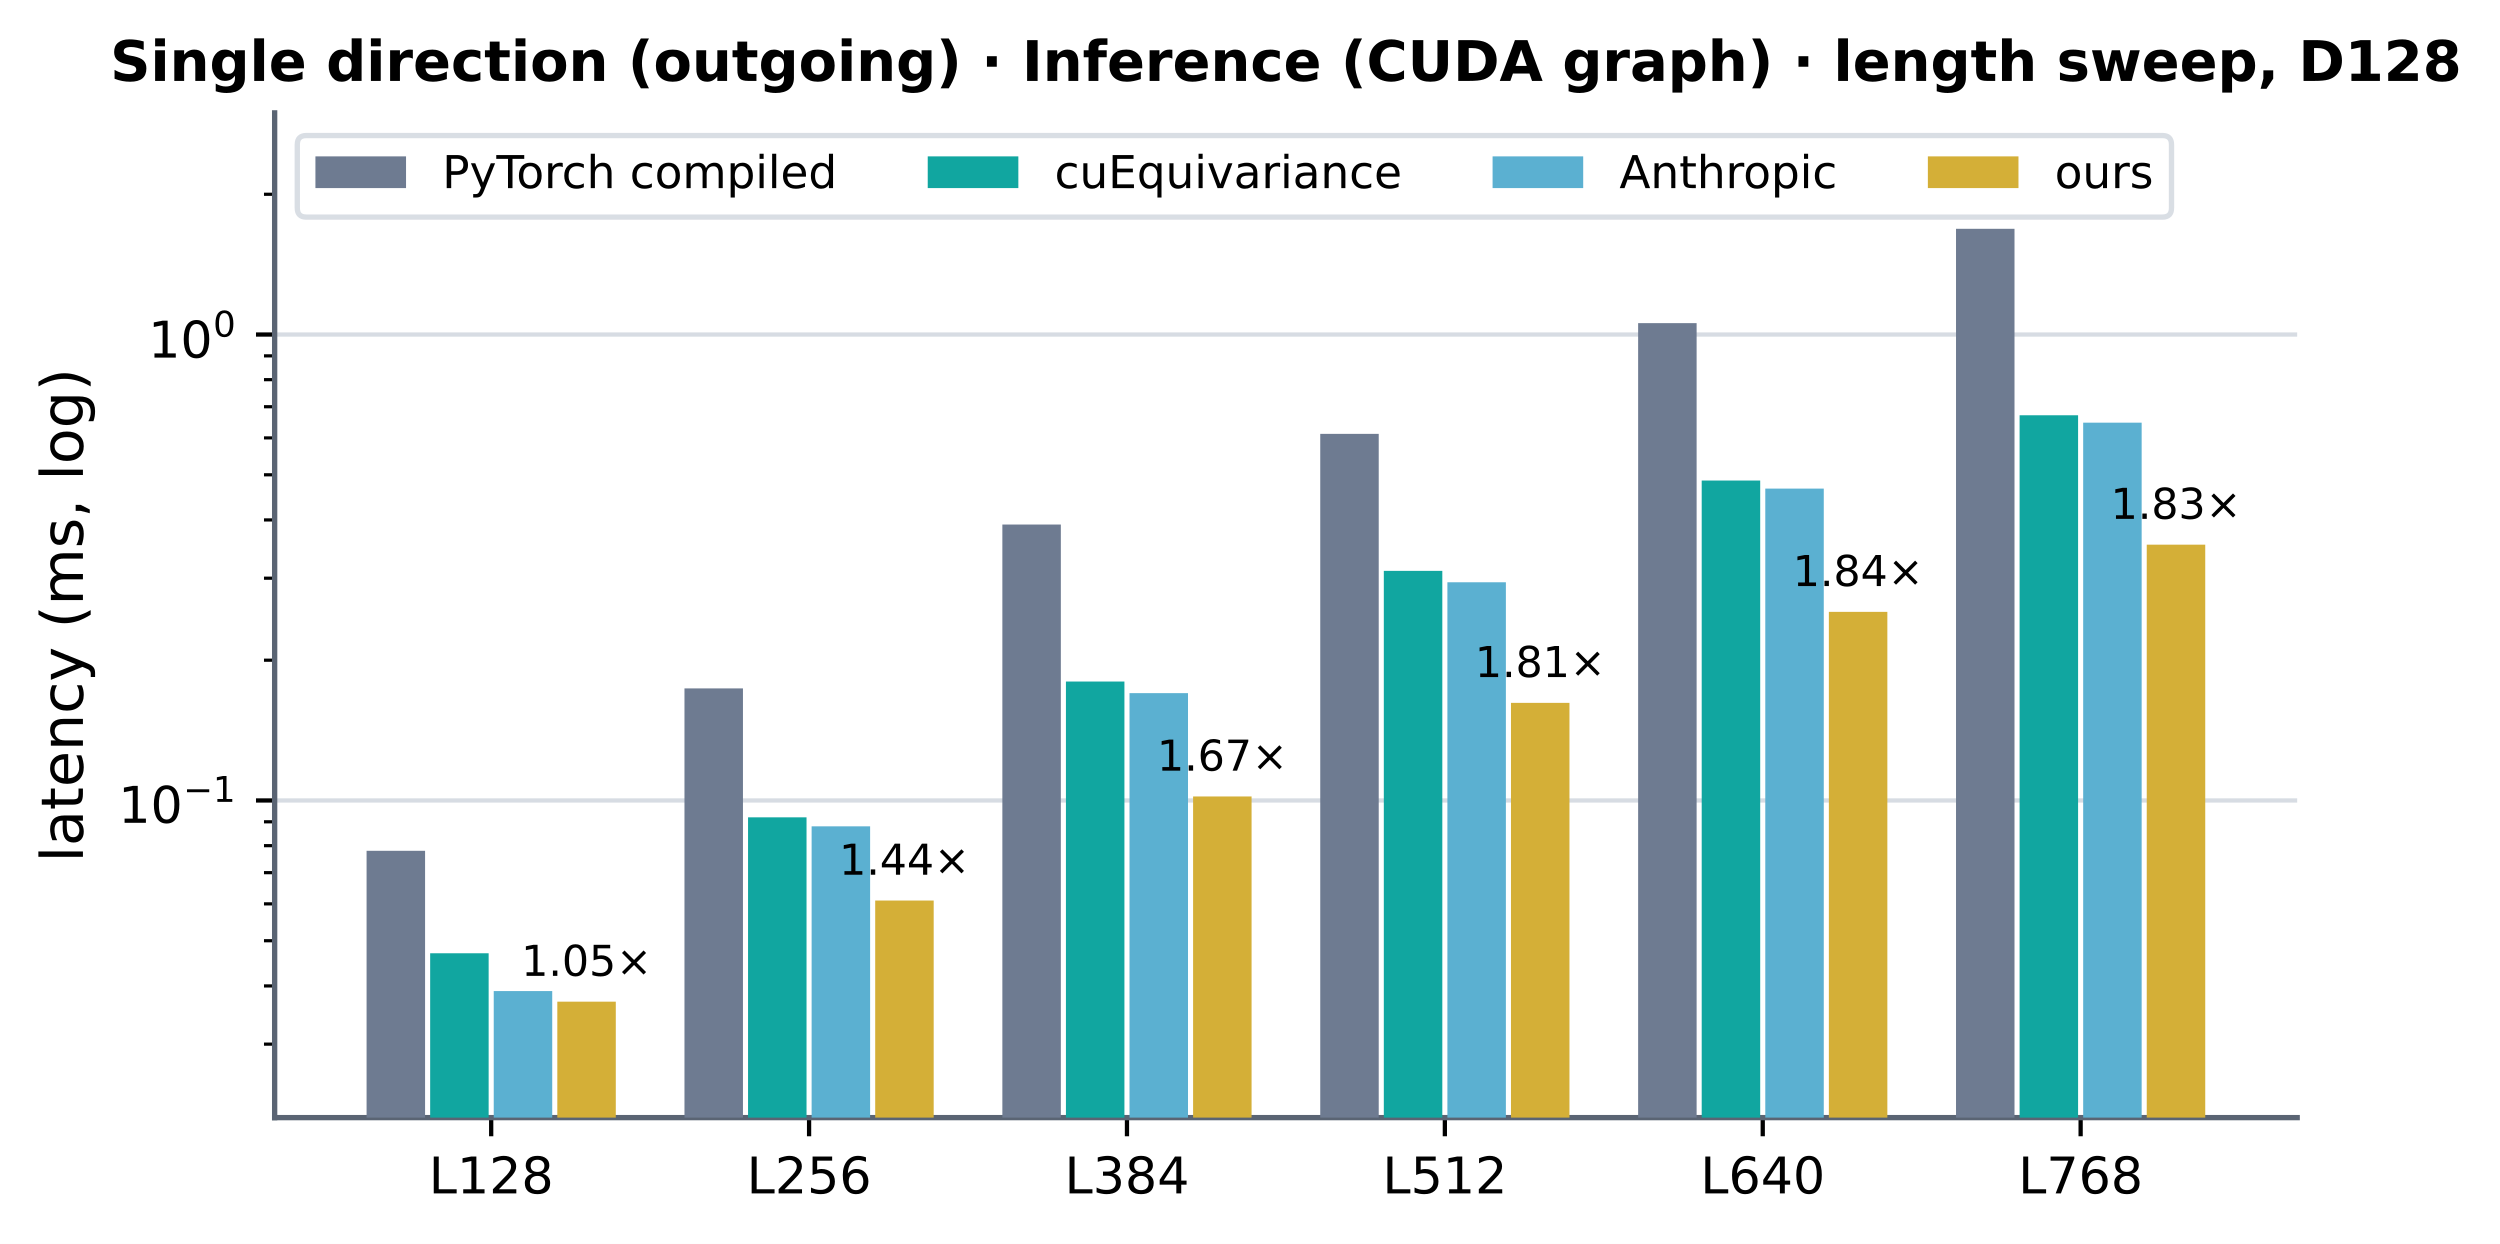
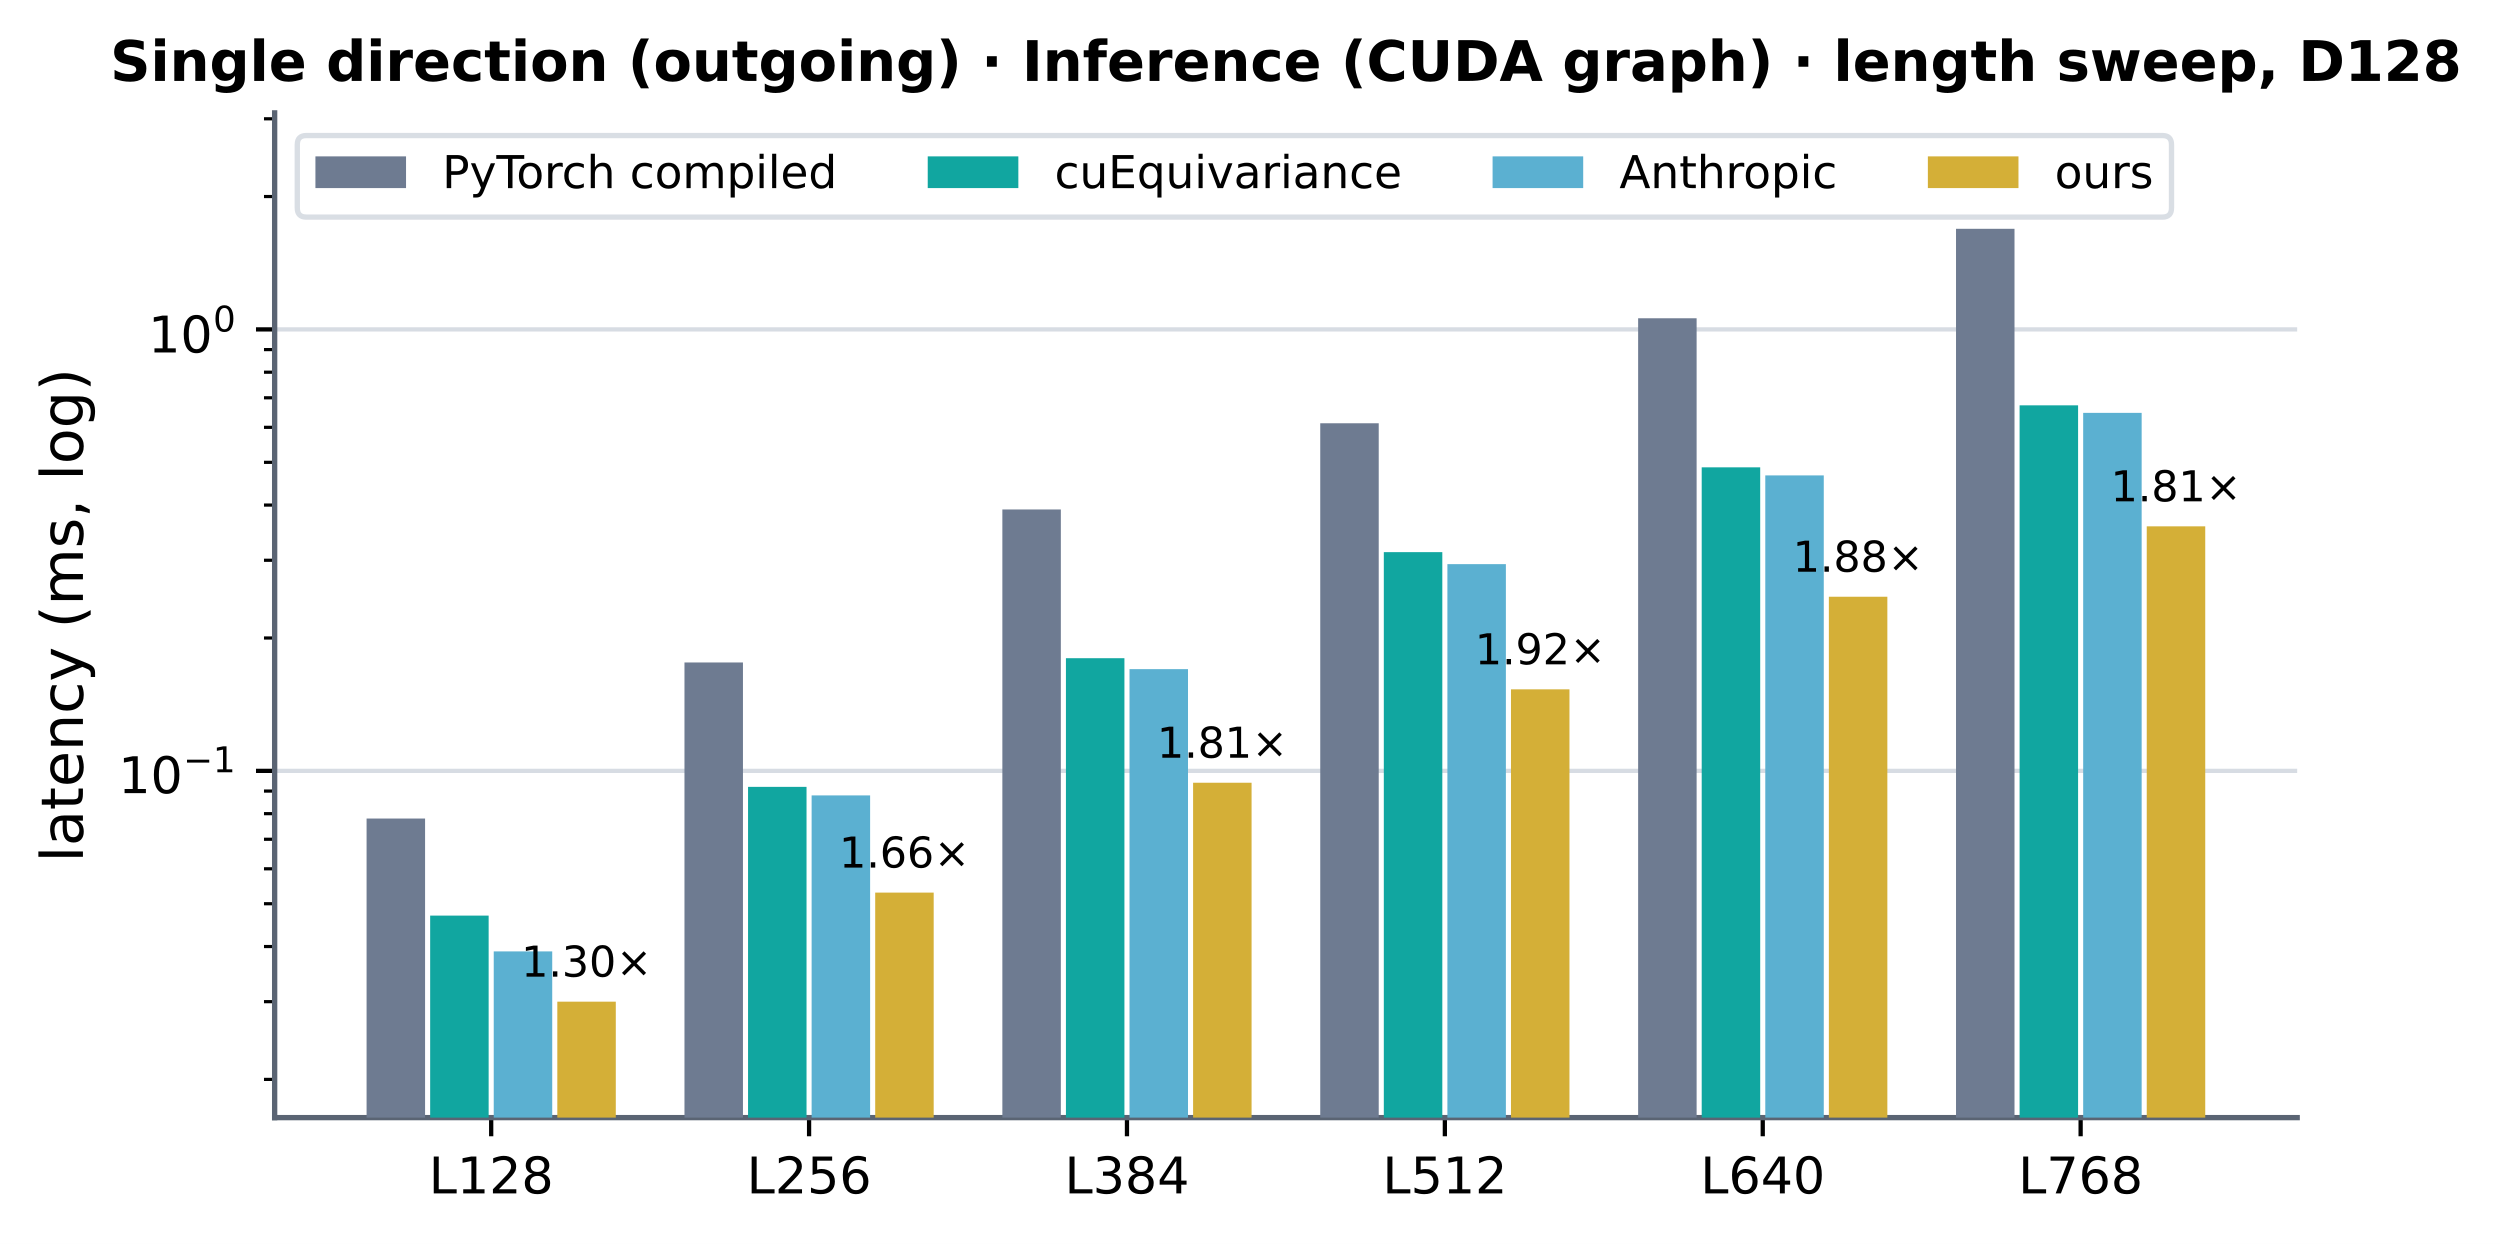
<svg xmlns="http://www.w3.org/2000/svg" xmlns:xlink="http://www.w3.org/1999/xlink" width="469.018pt" height="233.374pt" viewBox="0 0 469.018 233.374" version="1.1">
  <defs>
    <style type="text/css">*{stroke-linejoin: round; stroke-linecap: butt}</style>
  </defs>
  <g id="figure_1">
    <g id="patch_1">
      <path d="M 0 233.374  L 469.018 233.374  L 469.018 0  L 0 0  z " style="fill: #ffffff" />
    </g>
    <g id="axes_1">
      <g id="patch_2">
        <path d="M 51.526 209.674  L 430.966 209.674  L 430.966 21.178  L 51.526 21.178  z " style="fill: #ffffff" />
      </g>
      <g id="matplotlib.axis_1">
        <g id="xtick_1">
          <g id="line2d_1">
            <defs>
-               <path id="m8a1c1513d1" d="M 0 0  L 0 3.5  " style="stroke: #000000; stroke-width: 0.8" />
+               <path id="ma9ae420e1b" d="M 0 0  L 0 3.5  " style="stroke: #000000; stroke-width: 0.8" />
            </defs>
            <g>
-               <use xlink:href="#m8a1c1513d1" x="92.151" y="209.674" style="stroke: #000000; stroke-width: 0.8" />
+               <use xlink:href="#ma9ae420e1b" x="92.151" y="209.674" style="stroke: #000000; stroke-width: 0.8" />
            </g>
          </g>
          <g id="text_1">
            <text style="font-size: 9.5px; font-family: 'DejaVu Sans', 'Arial', 'Helvetica', sans-serif; text-anchor: middle" x="92.151" y="223.892" transform="rotate(-0 92.15118 223.8921)">L128</text>
          </g>
        </g>
        <g id="xtick_2">
          <g id="line2d_2">
            <g>
-               <use xlink:href="#m8a1c1513d1" x="151.789" y="209.674" style="stroke: #000000; stroke-width: 0.8" />
+               <use xlink:href="#ma9ae420e1b" x="151.789" y="209.674" style="stroke: #000000; stroke-width: 0.8" />
            </g>
          </g>
          <g id="text_2">
            <text style="font-size: 9.5px; font-family: 'DejaVu Sans', 'Arial', 'Helvetica', sans-serif; text-anchor: middle" x="151.789" y="223.892" transform="rotate(-0 151.7891 223.8921)">L256</text>
          </g>
        </g>
        <g id="xtick_3">
          <g id="line2d_3">
            <g>
-               <use xlink:href="#m8a1c1513d1" x="211.427" y="209.674" style="stroke: #000000; stroke-width: 0.8" />
+               <use xlink:href="#ma9ae420e1b" x="211.427" y="209.674" style="stroke: #000000; stroke-width: 0.8" />
            </g>
          </g>
          <g id="text_3">
            <text style="font-size: 9.5px; font-family: 'DejaVu Sans', 'Arial', 'Helvetica', sans-serif; text-anchor: middle" x="211.427" y="223.892" transform="rotate(-0 211.4269 223.8921)">L384</text>
          </g>
        </g>
        <g id="xtick_4">
          <g id="line2d_4">
            <g>
-               <use xlink:href="#m8a1c1513d1" x="271.065" y="209.674" style="stroke: #000000; stroke-width: 0.8" />
+               <use xlink:href="#ma9ae420e1b" x="271.065" y="209.674" style="stroke: #000000; stroke-width: 0.8" />
            </g>
          </g>
          <g id="text_4">
            <text style="font-size: 9.5px; font-family: 'DejaVu Sans', 'Arial', 'Helvetica', sans-serif; text-anchor: middle" x="271.065" y="223.892" transform="rotate(-0 271.0648 223.8921)">L512</text>
          </g>
        </g>
        <g id="xtick_5">
          <g id="line2d_5">
            <g>
-               <use xlink:href="#m8a1c1513d1" x="330.703" y="209.674" style="stroke: #000000; stroke-width: 0.8" />
+               <use xlink:href="#ma9ae420e1b" x="330.703" y="209.674" style="stroke: #000000; stroke-width: 0.8" />
            </g>
          </g>
          <g id="text_5">
            <text style="font-size: 9.5px; font-family: 'DejaVu Sans', 'Arial', 'Helvetica', sans-serif; text-anchor: middle" x="330.703" y="223.892" transform="rotate(-0 330.7027 223.8921)">L640</text>
          </g>
        </g>
        <g id="xtick_6">
          <g id="line2d_6">
            <g>
-               <use xlink:href="#m8a1c1513d1" x="390.341" y="209.674" style="stroke: #000000; stroke-width: 0.8" />
+               <use xlink:href="#ma9ae420e1b" x="390.341" y="209.674" style="stroke: #000000; stroke-width: 0.8" />
            </g>
          </g>
          <g id="text_6">
            <text style="font-size: 9.5px; font-family: 'DejaVu Sans', 'Arial', 'Helvetica', sans-serif; text-anchor: middle" x="390.341" y="223.892" transform="rotate(-0 390.3405 223.8921)">L768</text>
          </g>
        </g>
      </g>
      <g id="matplotlib.axis_2">
        <g id="ytick_1">
          <g id="line2d_7">
-             <path d="M 51.526 150.178  L 430.966 150.178  " clip-path="url(#p5fc16f23ab)" style="fill: none; stroke: #d7dce3; stroke-width: 0.8; stroke-linecap: square" />
+             <path d="M 51.526 144.62  L 430.966 144.62  " clip-path="url(#p21cab1528a)" style="fill: none; stroke: #d7dce3; stroke-width: 0.8; stroke-linecap: square" />
          </g>
          <g id="line2d_8">
            <defs>
-               <path id="m22c34edb5b" d="M 0 0  L -3.5 0  " style="stroke: #000000; stroke-width: 0.8" />
+               <path id="mcc8df2a8ed" d="M 0 0  L -3.5 0  " style="stroke: #000000; stroke-width: 0.8" />
            </defs>
            <g>
-               <use xlink:href="#m22c34edb5b" x="51.526" y="150.178" style="stroke: #000000; stroke-width: 0.8" />
+               <use xlink:href="#mcc8df2a8ed" x="51.526" y="144.62" style="stroke: #000000; stroke-width: 0.8" />
            </g>
          </g>
          <g id="text_7">
-             <g transform="translate(22.20086 154.5952)">
+             <g transform="translate(22.20086 149.0379)">
              <text>
                <tspan x="0" y="-0.231" style="font-size: 9.5px; font-family: 'DejaVu Sans'">1</tspan>
                <tspan x="6.044" y="-0.231" style="font-size: 9.5px; font-family: 'DejaVu Sans'">0</tspan>
                <tspan x="12.179" y="-4.155" style="font-size: 6.65px; font-family: 'DejaVu Sans'">−</tspan>
                <tspan x="17.751" y="-4.155" style="font-size: 6.65px; font-family: 'DejaVu Sans'">1</tspan>
              </text>
            </g>
          </g>
        </g>
        <g id="ytick_2">
          <g id="line2d_9">
-             <path d="M 51.526 62.759  L 430.966 62.759  " clip-path="url(#p5fc16f23ab)" style="fill: none; stroke: #d7dce3; stroke-width: 0.8; stroke-linecap: square" />
+             <path d="M 51.526 61.801  L 430.966 61.801  " clip-path="url(#p21cab1528a)" style="fill: none; stroke: #d7dce3; stroke-width: 0.8; stroke-linecap: square" />
          </g>
          <g id="line2d_10">
            <g>
-               <use xlink:href="#m22c34edb5b" x="51.526" y="62.759" style="stroke: #000000; stroke-width: 0.8" />
+               <use xlink:href="#mcc8df2a8ed" x="51.526" y="61.801" style="stroke: #000000; stroke-width: 0.8" />
            </g>
          </g>
          <g id="text_8">
-             <g transform="translate(27.80586 67.22441)">
+             <g transform="translate(27.80586 66.26628)">
              <text>
                <tspan x="0" y="-0.144" style="font-size: 9.5px; font-family: 'DejaVu Sans'">1</tspan>
                <tspan x="6.044" y="-0.144" style="font-size: 9.5px; font-family: 'DejaVu Sans'">0</tspan>
                <tspan x="12.179" y="-4.067" style="font-size: 6.65px; font-family: 'DejaVu Sans'">0</tspan>
              </text>
            </g>
          </g>
        </g>
        <g id="ytick_3">
          <g id="line2d_11">
            <defs>
-               <path id="md5a7ccd095" d="M 0 0  L -2 0  " style="stroke: #000000; stroke-width: 0.6" />
+               <path id="m62280f0e14" d="M 0 0  L -2 0  " style="stroke: #000000; stroke-width: 0.6" />
            </defs>
            <g>
-               <use xlink:href="#md5a7ccd095" x="51.526" y="195.887" style="stroke: #000000; stroke-width: 0.6" />
+               <use xlink:href="#m62280f0e14" x="51.526" y="202.509" style="stroke: #000000; stroke-width: 0.6" />
            </g>
          </g>
        </g>
        <g id="ytick_4">
          <g id="line2d_12">
            <g>
-               <use xlink:href="#md5a7ccd095" x="51.526" y="184.965" style="stroke: #000000; stroke-width: 0.6" />
+               <use xlink:href="#m62280f0e14" x="51.526" y="187.925" style="stroke: #000000; stroke-width: 0.6" />
            </g>
          </g>
        </g>
        <g id="ytick_5">
          <g id="line2d_13">
            <g>
-               <use xlink:href="#md5a7ccd095" x="51.526" y="176.493" style="stroke: #000000; stroke-width: 0.6" />
+               <use xlink:href="#m62280f0e14" x="51.526" y="177.577" style="stroke: #000000; stroke-width: 0.6" />
            </g>
          </g>
        </g>
        <g id="ytick_6">
          <g id="line2d_14">
            <g>
-               <use xlink:href="#md5a7ccd095" x="51.526" y="169.571" style="stroke: #000000; stroke-width: 0.6" />
+               <use xlink:href="#m62280f0e14" x="51.526" y="169.551" style="stroke: #000000; stroke-width: 0.6" />
            </g>
          </g>
        </g>
        <g id="ytick_7">
          <g id="line2d_15">
            <g>
-               <use xlink:href="#md5a7ccd095" x="51.526" y="163.719" style="stroke: #000000; stroke-width: 0.6" />
+               <use xlink:href="#m62280f0e14" x="51.526" y="162.994" style="stroke: #000000; stroke-width: 0.6" />
            </g>
          </g>
        </g>
        <g id="ytick_8">
          <g id="line2d_16">
            <g>
-               <use xlink:href="#md5a7ccd095" x="51.526" y="158.649" style="stroke: #000000; stroke-width: 0.6" />
+               <use xlink:href="#m62280f0e14" x="51.526" y="157.449" style="stroke: #000000; stroke-width: 0.6" />
            </g>
          </g>
        </g>
        <g id="ytick_9">
          <g id="line2d_17">
            <g>
-               <use xlink:href="#md5a7ccd095" x="51.526" y="154.178" style="stroke: #000000; stroke-width: 0.6" />
+               <use xlink:href="#m62280f0e14" x="51.526" y="152.646" style="stroke: #000000; stroke-width: 0.6" />
            </g>
          </g>
        </g>
        <g id="ytick_10">
          <g id="line2d_18">
            <g>
-               <use xlink:href="#md5a7ccd095" x="51.526" y="123.862" style="stroke: #000000; stroke-width: 0.6" />
+               <use xlink:href="#m62280f0e14" x="51.526" y="148.41" style="stroke: #000000; stroke-width: 0.6" />
            </g>
          </g>
        </g>
        <g id="ytick_11">
          <g id="line2d_19">
            <g>
-               <use xlink:href="#md5a7ccd095" x="51.526" y="108.469" style="stroke: #000000; stroke-width: 0.6" />
+               <use xlink:href="#m62280f0e14" x="51.526" y="119.689" style="stroke: #000000; stroke-width: 0.6" />
            </g>
          </g>
        </g>
        <g id="ytick_12">
          <g id="line2d_20">
            <g>
-               <use xlink:href="#md5a7ccd095" x="51.526" y="97.547" style="stroke: #000000; stroke-width: 0.6" />
+               <use xlink:href="#m62280f0e14" x="51.526" y="105.106" style="stroke: #000000; stroke-width: 0.6" />
            </g>
          </g>
        </g>
        <g id="ytick_13">
          <g id="line2d_21">
            <g>
-               <use xlink:href="#md5a7ccd095" x="51.526" y="89.075" style="stroke: #000000; stroke-width: 0.6" />
+               <use xlink:href="#m62280f0e14" x="51.526" y="94.758" style="stroke: #000000; stroke-width: 0.6" />
            </g>
          </g>
        </g>
        <g id="ytick_14">
          <g id="line2d_22">
            <g>
-               <use xlink:href="#md5a7ccd095" x="51.526" y="82.153" style="stroke: #000000; stroke-width: 0.6" />
+               <use xlink:href="#m62280f0e14" x="51.526" y="86.732" style="stroke: #000000; stroke-width: 0.6" />
            </g>
          </g>
        </g>
        <g id="ytick_15">
          <g id="line2d_23">
            <g>
-               <use xlink:href="#md5a7ccd095" x="51.526" y="76.301" style="stroke: #000000; stroke-width: 0.6" />
+               <use xlink:href="#m62280f0e14" x="51.526" y="80.175" style="stroke: #000000; stroke-width: 0.6" />
            </g>
          </g>
        </g>
        <g id="ytick_16">
          <g id="line2d_24">
            <g>
-               <use xlink:href="#md5a7ccd095" x="51.526" y="71.231" style="stroke: #000000; stroke-width: 0.6" />
+               <use xlink:href="#m62280f0e14" x="51.526" y="74.63" style="stroke: #000000; stroke-width: 0.6" />
            </g>
          </g>
        </g>
        <g id="ytick_17">
          <g id="line2d_25">
            <g>
-               <use xlink:href="#md5a7ccd095" x="51.526" y="66.759" style="stroke: #000000; stroke-width: 0.6" />
+               <use xlink:href="#m62280f0e14" x="51.526" y="69.827" style="stroke: #000000; stroke-width: 0.6" />
            </g>
          </g>
        </g>
        <g id="ytick_18">
          <g id="line2d_26">
            <g>
-               <use xlink:href="#md5a7ccd095" x="51.526" y="36.444" style="stroke: #000000; stroke-width: 0.6" />
+               <use xlink:href="#m62280f0e14" x="51.526" y="65.591" style="stroke: #000000; stroke-width: 0.6" />
+             </g>
+           </g>
+         </g>
+         <g id="ytick_19">
+           <g id="line2d_27">
+             <g>
+               <use xlink:href="#m62280f0e14" x="51.526" y="36.87" style="stroke: #000000; stroke-width: 0.6" />
+             </g>
+           </g>
+         </g>
+         <g id="ytick_20">
+           <g id="line2d_28">
+             <g>
+               <use xlink:href="#m62280f0e14" x="51.526" y="22.287" style="stroke: #000000; stroke-width: 0.6" />
            </g>
          </g>
        </g>
        <g id="text_9">
          <text style="font-size: 11px; font-family: 'DejaVu Sans', 'Arial', 'Helvetica', sans-serif; text-anchor: middle" x="15.558" y="115.426" transform="rotate(-90 15.55828 115.4264)">latency (ms, log)</text>
        </g>
      </g>
      <g id="patch_3">
        <path d="M 51.526 209.674  L 51.526 21.178  " style="fill: none; stroke: #5a6473; stroke-linejoin: miter; stroke-linecap: square" />
      </g>
      <g id="patch_4">
        <path d="M 51.526 209.674  L 430.966 209.674  " style="fill: none; stroke: #5a6473; stroke-linejoin: miter; stroke-linecap: square" />
      </g>
      <g id="patch_5">
-         <path d="M 68.773 87481.089  L 79.747 87481.089  L 79.747 159.611  L 68.773 159.611  z " clip-path="url(#p5fc16f23ab)" style="fill: #6e7b91" />
+         <path d="M 68.773 82880.961  L 79.747 82880.961  L 79.747 153.557  L 68.773 153.557  z " clip-path="url(#p21cab1528a)" style="fill: #6e7b91" />
      </g>
      <g id="patch_6">
-         <path d="M 128.411 87481.089  L 139.384 87481.089  L 139.384 129.149  L 128.411 129.149  z " clip-path="url(#p5fc16f23ab)" style="fill: #6e7b91" />
+         <path d="M 128.411 82880.961  L 139.384 82880.961  L 139.384 124.287  L 128.411 124.287  z " clip-path="url(#p21cab1528a)" style="fill: #6e7b91" />
      </g>
      <g id="patch_7">
-         <path d="M 188.049 87481.089  L 199.022 87481.089  L 199.022 98.411  L 188.049 98.411  z " clip-path="url(#p5fc16f23ab)" style="fill: #6e7b91" />
+         <path d="M 188.049 82880.961  L 199.022 82880.961  L 199.022 95.577  L 188.049 95.577  z " clip-path="url(#p21cab1528a)" style="fill: #6e7b91" />
      </g>
      <g id="patch_8">
-         <path d="M 247.687 87481.089  L 258.66 87481.089  L 258.66 81.401  L 247.687 81.401  z " clip-path="url(#p5fc16f23ab)" style="fill: #6e7b91" />
+         <path d="M 247.687 82880.961  L 258.66 82880.961  L 258.66 79.404  L 247.687 79.404  z " clip-path="url(#p21cab1528a)" style="fill: #6e7b91" />
      </g>
      <g id="patch_9">
-         <path d="M 307.325 87481.089  L 318.298 87481.089  L 318.298 60.619  L 307.325 60.619  z " clip-path="url(#p5fc16f23ab)" style="fill: #6e7b91" />
+         <path d="M 307.325 82880.961  L 318.298 82880.961  L 318.298 59.705  L 307.325 59.705  z " clip-path="url(#p21cab1528a)" style="fill: #6e7b91" />
      </g>
      <g id="patch_10">
-         <path d="M 366.962 87481.089  L 377.936 87481.089  L 377.936 42.928  L 366.962 42.928  z " clip-path="url(#p5fc16f23ab)" style="fill: #6e7b91" />
+         <path d="M 366.962 82880.961  L 377.936 82880.961  L 377.936 42.928  L 366.962 42.928  z " clip-path="url(#p21cab1528a)" style="fill: #6e7b91" />
      </g>
      <g id="patch_11">
-         <path d="M 80.701 87481.089  L 91.674 87481.089  L 91.674 178.842  L 80.701 178.842  z " clip-path="url(#p5fc16f23ab)" style="fill: #11a6a0" />
+         <path d="M 80.701 82880.961  L 91.674 82880.961  L 91.674 171.777  L 80.701 171.777  z " clip-path="url(#p21cab1528a)" style="fill: #11a6a0" />
      </g>
      <g id="patch_12">
-         <path d="M 140.339 87481.089  L 151.312 87481.089  L 151.312 153.343  L 140.339 153.343  z " clip-path="url(#p5fc16f23ab)" style="fill: #11a6a0" />
+         <path d="M 140.339 82880.961  L 151.312 82880.961  L 151.312 147.62  L 140.339 147.62  z " clip-path="url(#p21cab1528a)" style="fill: #11a6a0" />
      </g>
      <g id="patch_13">
-         <path d="M 199.976 87481.089  L 210.95 87481.089  L 210.95 127.862  L 199.976 127.862  z " clip-path="url(#p5fc16f23ab)" style="fill: #11a6a0" />
+         <path d="M 199.976 82880.961  L 210.95 82880.961  L 210.95 123.479  L 199.976 123.479  z " clip-path="url(#p21cab1528a)" style="fill: #11a6a0" />
      </g>
      <g id="patch_14">
-         <path d="M 259.614 87481.089  L 270.588 87481.089  L 270.588 107.101  L 259.614 107.101  z " clip-path="url(#p5fc16f23ab)" style="fill: #11a6a0" />
+         <path d="M 259.614 82880.961  L 270.588 82880.961  L 270.588 103.58  L 259.614 103.58  z " clip-path="url(#p21cab1528a)" style="fill: #11a6a0" />
      </g>
      <g id="patch_15">
-         <path d="M 319.252 87481.089  L 330.226 87481.089  L 330.226 90.153  L 319.252 90.153  z " clip-path="url(#p5fc16f23ab)" style="fill: #11a6a0" />
+         <path d="M 319.252 82880.961  L 330.226 82880.961  L 330.226 87.68  L 319.252 87.68  z " clip-path="url(#p21cab1528a)" style="fill: #11a6a0" />
      </g>
      <g id="patch_16">
-         <path d="M 378.89 87481.089  L 389.863 87481.089  L 389.863 77.907  L 378.89 77.907  z " clip-path="url(#p5fc16f23ab)" style="fill: #11a6a0" />
+         <path d="M 378.89 82880.961  L 389.863 82880.961  L 389.863 76.045  L 378.89 76.045  z " clip-path="url(#p21cab1528a)" style="fill: #11a6a0" />
      </g>
      <g id="patch_17">
-         <path d="M 92.628 87481.089  L 103.602 87481.089  L 103.602 185.926  L 92.628 185.926  z " clip-path="url(#p5fc16f23ab)" style="fill: #5bb0d1" />
+         <path d="M 92.628 82880.961  L 103.602 82880.961  L 103.602 178.488  L 92.628 178.488  z " clip-path="url(#p21cab1528a)" style="fill: #5bb0d1" />
      </g>
      <g id="patch_18">
-         <path d="M 152.266 87481.089  L 163.24 87481.089  L 163.24 155.031  L 152.266 155.031  z " clip-path="url(#p5fc16f23ab)" style="fill: #5bb0d1" />
+         <path d="M 152.266 82880.961  L 163.24 82880.961  L 163.24 149.218  L 152.266 149.218  z " clip-path="url(#p21cab1528a)" style="fill: #5bb0d1" />
      </g>
      <g id="patch_19">
-         <path d="M 211.904 87481.089  L 222.877 87481.089  L 222.877 130.032  L 211.904 130.032  z " clip-path="url(#p5fc16f23ab)" style="fill: #5bb0d1" />
+         <path d="M 211.904 82880.961  L 222.877 82880.961  L 222.877 125.535  L 211.904 125.535  z " clip-path="url(#p21cab1528a)" style="fill: #5bb0d1" />
      </g>
      <g id="patch_20">
-         <path d="M 271.542 87481.089  L 282.515 87481.089  L 282.515 109.236  L 271.542 109.236  z " clip-path="url(#p5fc16f23ab)" style="fill: #5bb0d1" />
+         <path d="M 271.542 82880.961  L 282.515 82880.961  L 282.515 105.832  L 271.542 105.832  z " clip-path="url(#p21cab1528a)" style="fill: #5bb0d1" />
      </g>
      <g id="patch_21">
-         <path d="M 331.18 87481.089  L 342.153 87481.089  L 342.153 91.667  L 331.18 91.667  z " clip-path="url(#p5fc16f23ab)" style="fill: #5bb0d1" />
+         <path d="M 331.18 82880.961  L 342.153 82880.961  L 342.153 89.188  L 331.18 89.188  z " clip-path="url(#p21cab1528a)" style="fill: #5bb0d1" />
      </g>
      <g id="patch_22">
-         <path d="M 390.818 87481.089  L 401.791 87481.089  L 401.791 79.29  L 390.818 79.29  z " clip-path="url(#p5fc16f23ab)" style="fill: #5bb0d1" />
+         <path d="M 390.818 82880.961  L 401.791 82880.961  L 401.791 77.462  L 390.818 77.462  z " clip-path="url(#p21cab1528a)" style="fill: #5bb0d1" />
      </g>
      <g id="patch_23">
-         <path d="M 104.556 87481.089  L 115.529 87481.089  L 115.529 187.925  L 104.556 187.925  z " clip-path="url(#p5fc16f23ab)" style="fill: #d4af37" />
+         <path d="M 104.556 82880.961  L 115.529 82880.961  L 115.529 187.925  L 104.556 187.925  z " clip-path="url(#p21cab1528a)" style="fill: #d4af37" />
      </g>
      <g id="patch_24">
-         <path d="M 164.194 87481.089  L 175.167 87481.089  L 175.167 168.944  L 164.194 168.944  z " clip-path="url(#p5fc16f23ab)" style="fill: #d4af37" />
+         <path d="M 164.194 82880.961  L 175.167 82880.961  L 175.167 167.456  L 164.194 167.456  z " clip-path="url(#p21cab1528a)" style="fill: #d4af37" />
      </g>
      <g id="patch_25">
-         <path d="M 223.832 87481.089  L 234.805 87481.089  L 234.805 149.426  L 223.832 149.426  z " clip-path="url(#p5fc16f23ab)" style="fill: #d4af37" />
+         <path d="M 223.832 82880.961  L 234.805 82880.961  L 234.805 146.846  L 223.832 146.846  z " clip-path="url(#p21cab1528a)" style="fill: #d4af37" />
      </g>
      <g id="patch_26">
-         <path d="M 283.469 87481.089  L 294.443 87481.089  L 294.443 131.862  L 283.469 131.862  z " clip-path="url(#p5fc16f23ab)" style="fill: #d4af37" />
+         <path d="M 283.469 82880.961  L 294.443 82880.961  L 294.443 129.324  L 283.469 129.324  z " clip-path="url(#p21cab1528a)" style="fill: #d4af37" />
      </g>
      <g id="patch_27">
-         <path d="M 343.107 87481.089  L 354.081 87481.089  L 354.081 114.788  L 343.107 114.788  z " clip-path="url(#p5fc16f23ab)" style="fill: #d4af37" />
+         <path d="M 343.107 82880.961  L 354.081 82880.961  L 354.081 111.952  L 343.107 111.952  z " clip-path="url(#p21cab1528a)" style="fill: #d4af37" />
      </g>
      <g id="patch_28">
-         <path d="M 402.745 87481.089  L 413.719 87481.089  L 413.719 102.185  L 402.745 102.185  z " clip-path="url(#p5fc16f23ab)" style="fill: #d4af37" />
+         <path d="M 402.745 82880.961  L 413.719 82880.961  L 413.719 98.748  L 402.745 98.748  z " clip-path="url(#p21cab1528a)" style="fill: #d4af37" />
      </g>
      <g id="text_10">
        <text style="font-weight: 700; font-size: 10.5px; font-family: 'DejaVu Sans', 'Arial', 'Helvetica', sans-serif; text-anchor: middle" x="241.246" y="15.178" transform="rotate(-0 241.2459 15.17836)">Single direction (outgoing) · Inference (CUDA graph) · length sweep, D128</text>
      </g>
      <g id="text_11">
-         <text style="font-size: 8px; font-family: 'DejaVu Sans', 'Arial', 'Helvetica', sans-serif; text-anchor: middle" x="110.043" y="183.081" transform="rotate(-0 110.0425 183.0811)">1.05×</text>
+         <text style="font-size: 8px; font-family: 'DejaVu Sans', 'Arial', 'Helvetica', sans-serif; text-anchor: middle" x="110.043" y="183.235" transform="rotate(-0 110.0425 183.2348)">1.30×</text>
      </g>
      <g id="text_12">
-         <text style="font-size: 8px; font-family: 'DejaVu Sans', 'Arial', 'Helvetica', sans-serif; text-anchor: middle" x="169.68" y="164.1" transform="rotate(-0 169.6804 164.1001)">1.44×</text>
+         <text style="font-size: 8px; font-family: 'DejaVu Sans', 'Arial', 'Helvetica', sans-serif; text-anchor: middle" x="169.68" y="162.766" transform="rotate(-0 169.6804 162.7657)">1.66×</text>
      </g>
      <g id="text_13">
-         <text style="font-size: 8px; font-family: 'DejaVu Sans', 'Arial', 'Helvetica', sans-serif; text-anchor: middle" x="229.318" y="144.582" transform="rotate(-0 229.3183 144.5822)">1.67×</text>
+         <text style="font-size: 8px; font-family: 'DejaVu Sans', 'Arial', 'Helvetica', sans-serif; text-anchor: middle" x="229.318" y="142.156" transform="rotate(-0 229.3183 142.156)">1.81×</text>
      </g>
      <g id="text_14">
-         <text style="font-size: 8px; font-family: 'DejaVu Sans', 'Arial', 'Helvetica', sans-serif; text-anchor: middle" x="288.956" y="127.019" transform="rotate(-0 288.9562 127.0186)">1.81×</text>
+         <text style="font-size: 8px; font-family: 'DejaVu Sans', 'Arial', 'Helvetica', sans-serif; text-anchor: middle" x="288.956" y="124.634" transform="rotate(-0 288.9562 124.6345)">1.92×</text>
      </g>
      <g id="text_15">
-         <text style="font-size: 8px; font-family: 'DejaVu Sans', 'Arial', 'Helvetica', sans-serif; text-anchor: middle" x="348.594" y="109.944" transform="rotate(-0 348.594 109.9441)">1.84×</text>
+         <text style="font-size: 8px; font-family: 'DejaVu Sans', 'Arial', 'Helvetica', sans-serif; text-anchor: middle" x="348.594" y="107.262" transform="rotate(-0 348.594 107.2623)">1.88×</text>
      </g>
      <g id="text_16">
-         <text style="font-size: 8px; font-family: 'DejaVu Sans', 'Arial', 'Helvetica', sans-serif; text-anchor: middle" x="408.232" y="97.341" transform="rotate(-0 408.2319 97.34107)">1.83×</text>
+         <text style="font-size: 8px; font-family: 'DejaVu Sans', 'Arial', 'Helvetica', sans-serif; text-anchor: middle" x="408.232" y="94.058" transform="rotate(-0 408.2319 94.05831)">1.81×</text>
      </g>
      <g id="legend_1">
        <g id="patch_29">
          <path d="M 57.476 40.729  L 405.69 40.729  Q 407.39 40.729 407.39 39.029  L 407.39 27.128  Q 407.39 25.428 405.69 25.428  L 57.476 25.428  Q 55.776 25.428 55.776 27.128  L 55.776 39.029  Q 55.776 40.729 57.476 40.729  z " style="fill: #ffffff; opacity: 0.95; stroke: #d7dce3; stroke-linejoin: miter" />
        </g>
        <g id="patch_30">
          <path d="M 59.176 35.287  L 76.176 35.287  L 76.176 29.337  L 59.176 29.337  z " style="fill: #6e7b91" />
        </g>
        <g id="text_17">
          <text style="font-size: 8.5px; font-family: 'DejaVu Sans', 'Arial', 'Helvetica', sans-serif; text-anchor: start" x="82.976" y="35.287" transform="rotate(-0 82.97586 35.28703)">PyTorch compiled</text>
        </g>
        <g id="patch_31">
          <path d="M 174.049 35.287  L 191.049 35.287  L 191.049 29.337  L 174.049 29.337  z " style="fill: #11a6a0" />
        </g>
        <g id="text_18">
          <text style="font-size: 8.5px; font-family: 'DejaVu Sans', 'Arial', 'Helvetica', sans-serif; text-anchor: start" x="197.849" y="35.287" transform="rotate(-0 197.8494 35.28703)">cuEquivariance</text>
        </g>
        <g id="patch_32">
          <path d="M 280.02 35.287  L 297.02 35.287  L 297.02 29.337  L 280.02 29.337  z " style="fill: #5bb0d1" />
        </g>
        <g id="text_19">
          <text style="font-size: 8.5px; font-family: 'DejaVu Sans', 'Arial', 'Helvetica', sans-serif; text-anchor: start" x="303.82" y="35.287" transform="rotate(-0 303.8205 35.28703)">Anthropic</text>
        </g>
        <g id="patch_33">
          <path d="M 361.68 35.287  L 378.68 35.287  L 378.68 29.337  L 361.68 29.337  z " style="fill: #d4af37" />
        </g>
        <g id="text_20">
          <text style="font-size: 8.5px; font-family: 'DejaVu Sans', 'Arial', 'Helvetica', sans-serif; text-anchor: start" x="385.48" y="35.287" transform="rotate(-0 385.4802 35.28703)">ours</text>
        </g>
      </g>
    </g>
  </g>
  <defs>
-     <clipPath id="p5fc16f23ab">
+     <clipPath id="p21cab1528a">
      <rect x="51.526" y="21.178" width="379.44" height="188.496" />
    </clipPath>
  </defs>
</svg>
